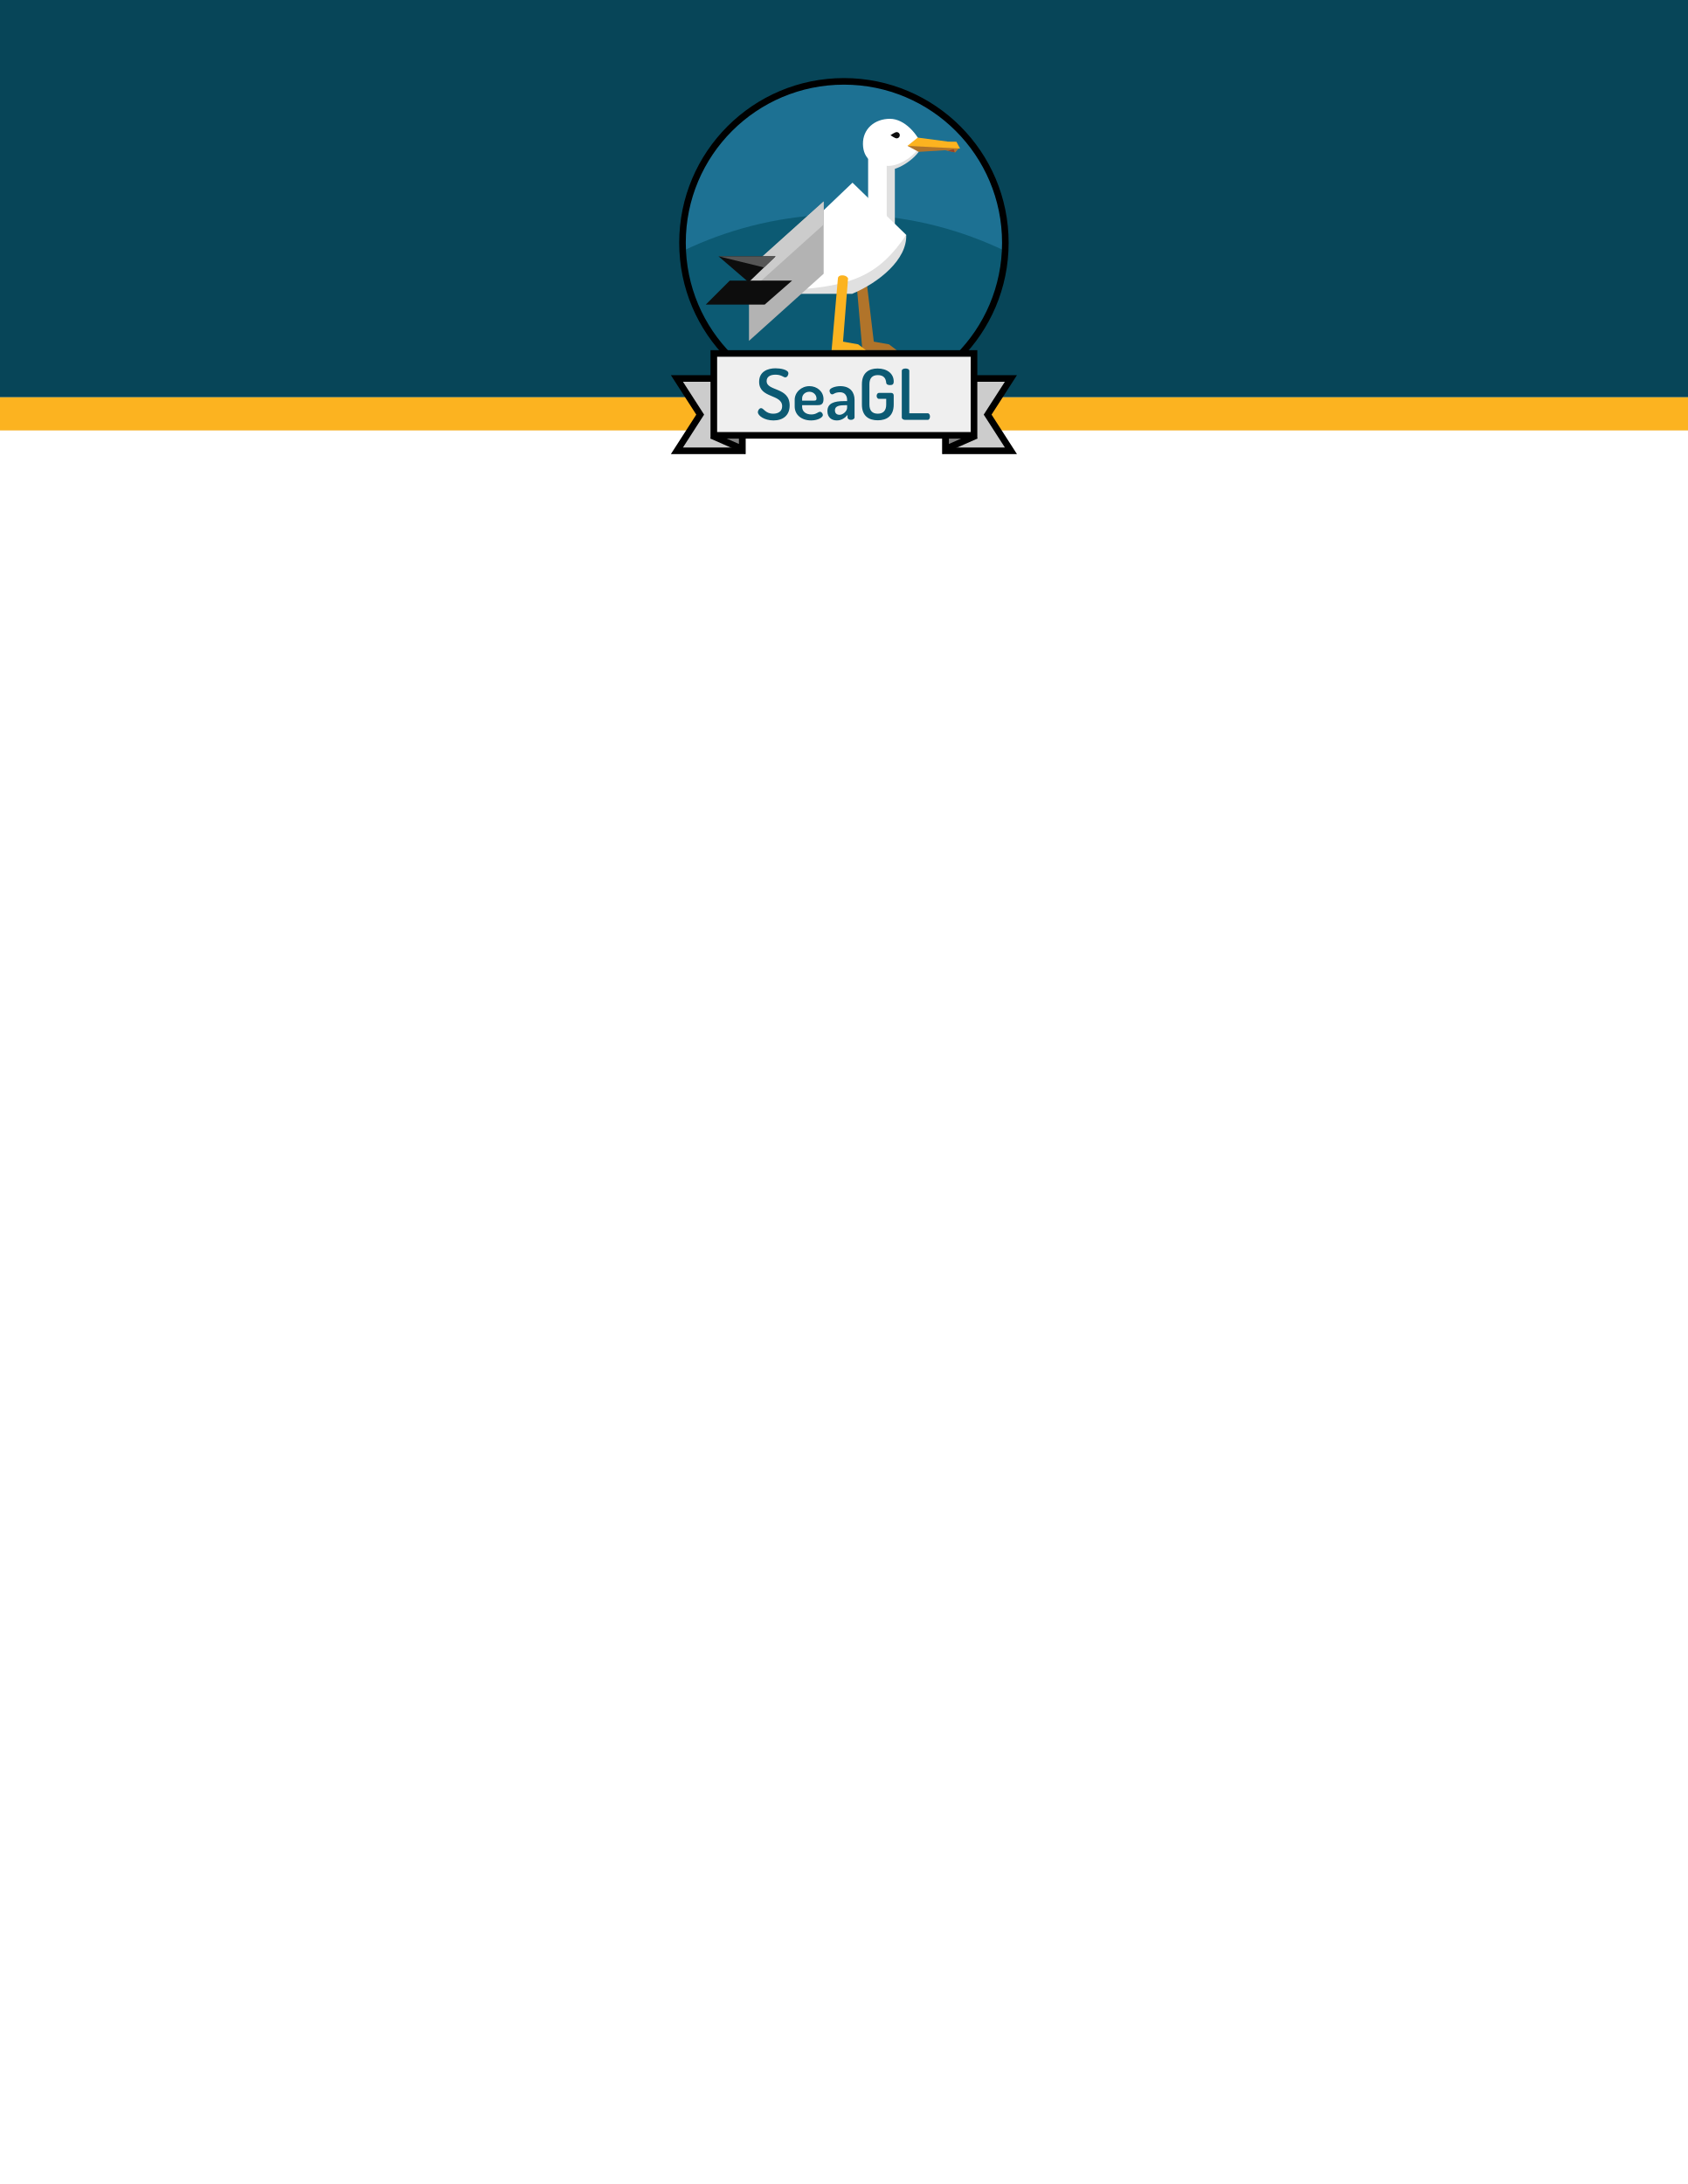
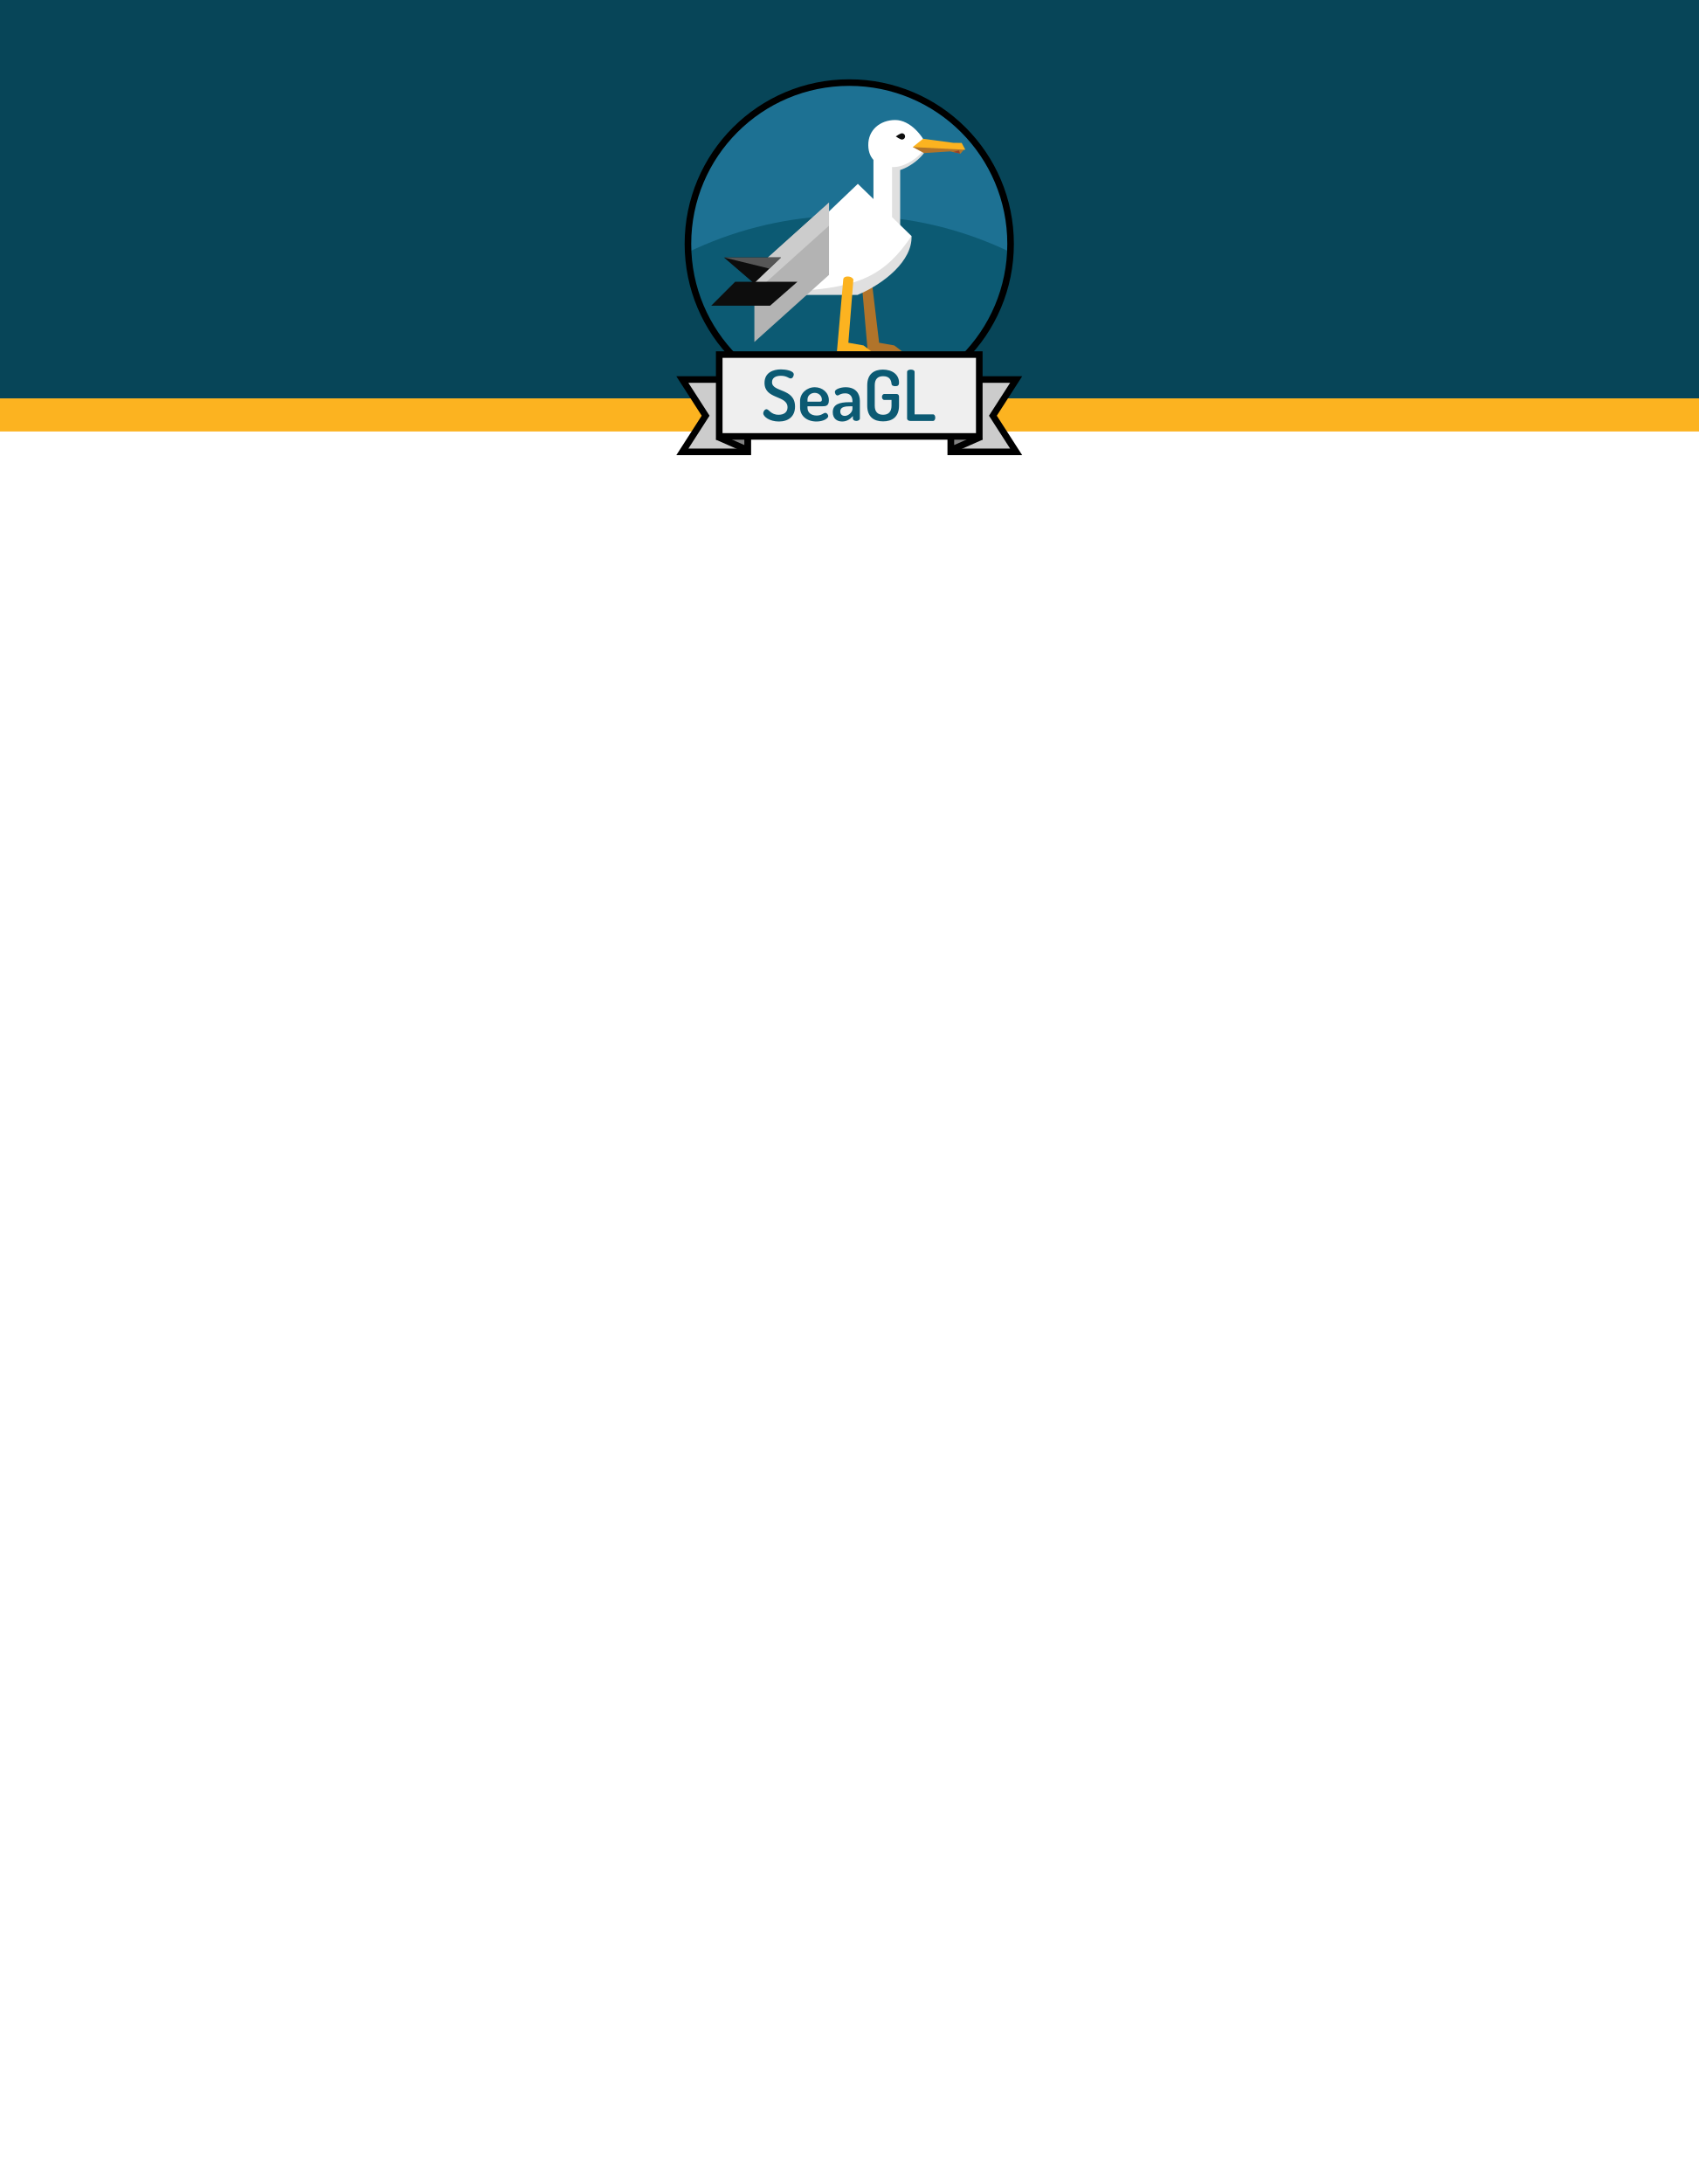
- <svg xmlns="http://www.w3.org/2000/svg" width="2550" height="3300" viewBox="0 0 674.688 873.125" version="1.1" id="svg5">
-   <defs id="defs2">
+ <svg xmlns="http://www.w3.org/2000/svg" width="840" height="1080" viewBox="0 0 2625 3375" version="1.1" id="svg906">
+   <defs id="defs903">
    <clipPath id="c">
      <circle cx="92" cy="87.631" r="85.827" id="circle1421" />
    </clipPath>
  </defs>
-   <g id="layer3">
-     <rect style="fill:#ffffff;fill-opacity:1;stroke:none;stroke-width:0.565;stroke-miterlimit:4;stroke-dasharray:none" id="rect1222" width="677.103" height="701.332" x="0.001" y="172.064" />
-   </g>
-   <g id="layer1" style="display:inline">
-     <g id="g1858" transform="matrix(0.7747169,0,0,1,1.641286e-4,0)" style="stroke-width:1.136">
-       <rect style="fill:#074558;fill-opacity:1;stroke:none;stroke-width:0.642;stroke-miterlimit:4;stroke-dasharray:none" id="rect846" width="874" height="159.447" x="0.001" y="-0.612" />
-       <rect style="fill:#fcb320;fill-opacity:1;stroke:none;stroke-width:0.642;stroke-miterlimit:4;stroke-dasharray:none" id="rect1146" width="874" height="13.229" x="0.001" y="158.835" />
+   <g id="layer1">
+     <rect style="fill:#ffffff;fill-opacity:1;stroke:none;stroke-width:33.893;stroke-miterlimit:4;stroke-dasharray:none" id="rect1222" width="2626.564" height="2709.841" x="-0.228" y="666.762" />
+     <g id="g1858" transform="matrix(3.005221,0,0,3.863847,-0.230363,1.934106)" style="display:inline;stroke-width:17.608">
+       <rect style="fill:#074558;fill-opacity:1;stroke:none;stroke-width:9.948;stroke-miterlimit:4;stroke-dasharray:none" id="rect846" width="874" height="159.447" x="0.001" y="-0.612" />
+       <rect style="fill:#fcb320;fill-opacity:1;stroke:none;stroke-width:9.948;stroke-miterlimit:4;stroke-dasharray:none" id="rect1146" width="874" height="13.229" x="0.001" y="158.835" />
    </g>
-   </g>
-   <g id="layer2">
-     <g id="g1756" transform="translate(-79.59704)">
-       <circle fill="#1d7193" cx="416.941" cy="97.054" r="64.527" id="circle1426" style="display:inline;stroke-width:0.265" />
-       <circle fill="#0c5a73" cx="92" cy="270.047" r="197.545" clip-path="url(#c)" id="circle1428" transform="matrix(0.7518309,0,0,0.7518309,347.7724,31.1698)" style="display:inline;stroke-width:0.352" />
-       <path fill="#000000" d="m 416.942,31.212 c -36.349,0 -65.843,29.494 -65.843,65.843 0,36.349 29.494,65.843 65.843,65.843 36.349,0 65.843,-29.494 65.843,-65.843 0,-36.349 -29.494,-65.843 -65.843,-65.843 z m 0,2.631 c 34.926,0 63.212,28.285 63.212,63.212 0,34.926 -28.285,63.212 -63.212,63.212 -34.926,0 -63.212,-28.285 -63.212,-63.212 0,-34.926 28.285,-63.211 63.212,-63.211 z" id="path1430" style="display:inline;stroke-width:0.265" />
-       <path fill="#ffffff" d="m 426.618,59.079 v 36.241 h 9.09 v -36.241 z" id="path1432" style="display:inline;stroke-width:0.265" />
-       <path fill="#e0e0e0" d="m 434.047,59.83 v 34.737 h 3.253 v -34.738 z" id="path1434" style="display:inline;stroke-width:0.265" />
-       <path fill="#b1742a" d="m 428.884,136.581 -3.022,-25.314 c 0,0 -0.515,-1.191 -2.301,-1.191 -1.786,0 -1.759,1.191 -1.759,1.191 l 2.519,28.73 h 13.713 l -3.09,-2.339 z" id="path1436" style="display:inline;stroke-width:0.265" />
-       <path fill="#ffffff" d="m 373.871,117.454 11.934,-0.469 32.669,-0.411 15.41,-10.046 6.998,-9.881 0.962,-2.738 -21.474,-20.878 z" id="path1438" style="display:inline;stroke-width:0.265" />
-       <path fill="#e0e0e0" d="m 374.204,117.454 h 46.054 c 10.711,-4.522 21.998,-13.721 21.586,-23.546 -5.215,7.684 -10.375,12.905 -17.603,16.358 -15.204,7.264 -37.048,4.882 -50.037,7.188 z" id="path1440" style="display:inline;stroke-width:0.265" />
-       <path fill="#fcb320" d="m 416.583,136.581 2.015,-25.314 c 0,0 -0.514,-1.191 -2.301,-1.191 -1.786,0 -1.758,1.191 -1.758,1.191 l -2.519,28.73 h 13.713 l -3.09,-2.339 z" id="path1442" style="display:inline;stroke-width:0.265" />
-       <path fill="#b3b3b3" d="m 378.988,107.372 29.854,-26.837 v 28.903 l -29.854,26.838 z" id="path1444" style="display:inline;stroke-width:0.265" />
-       <path fill="#cccccc" d="m 378.988,107.372 29.854,-26.837 v 9.229 L 378.99,116.603 Z" id="path1446" style="display:inline;stroke-width:0.265" />
-       <path fill="#0d0d0d" d="m 366.812,102.469 12.043,10.368 10.762,-10.368 z" id="path1448" style="display:inline;stroke-width:0.265" />
-       <path fill="#565656" d="m 366.812,102.469 18.181,4.454 4.624,-4.454 z" id="path1450" style="display:inline;stroke-width:0.265" />
-       <path fill="#0d0d0d" d="m 371.311,112.182 h 24.913 l -10.959,9.589 h -23.545 z" id="path1452" style="display:inline;stroke-width:0.265" />
-       <path fill="#e0e0e0" d="m 448.046,57.637 c 0,4.019 -8.433,10.223 -12.899,10.223 l 0.117,-2.601 c -3.684,0.453 -6.557,-4.925 -6.557,-10.175 0,-3.174 3.753,-7.139 6.631,-7.139 6.026,0.901 12.707,8.434 12.707,9.693 z" id="path1454" style="display:inline;stroke-width:0.265" />
-       <path fill="#ffffff" d="m 447.747,57.559 c -1.825,4.346 -8.159,8.752 -13.029,8.752 -5.962,0 -10.064,-2.716 -10.171,-8.675 -0.109,-6.142 4.735,-10.141 10.79,-10.141 6.064,0 11.134,6.552 12.41,10.065 z" id="path1456" style="display:inline;stroke-width:0.265" />
-       <path fill="#0d0d0d" d="m 439.278,54.056 c 0,0.695 -0.562,1.258 -1.259,1.258 -0.693,0 -2.462,-1.258 -2.462,-1.258 0,0 1.768,-1.254 2.462,-1.254 a 1.256,1.256 0 0 1 1.259,1.254 z" id="path1458" style="display:inline;stroke-width:0.265" />
-       <path fill="#b1742a" d="m 442.333,58.318 4.484,2.393 10.5,-0.66 4.128,0.882 1.53,-1.771 -17.39,-1.827 z" id="path1460" style="display:inline;stroke-width:0.265" />
-       <path fill="#fcb320" d="m 446.449,55.005 -4.116,3.313 21.036,1.069 -1.46,-2.72 -3.353,-0.039 z" id="path1462" style="display:inline;stroke-width:0.265" />
-       <path fill="#96412a" d="m 460.813,59.659 -2.374,0.632 2.812,0.601 z" id="path1464" style="display:inline;stroke-width:0.265" />
-       <path fill="#cccccc" d="m 350.184,151.297 h 26.106 v 28.921 h -26.106 l 9.304,-14.461 z m 133.513,0 h -26.106 v 28.921 h 26.106 l -9.304,-14.461 z" id="path1466" style="display:inline;stroke-width:0.265" />
-       <path fill="#000000" d="m 347.772,149.983 10.15,15.773 -10.15,15.779 h 29.832 v -31.553 z m 4.824,2.631 h 22.375 v 26.29 h -22.374 l 8.456,-13.148 z m 133.512,-2.631 -10.15,15.773 10.15,15.779 h -29.832 v -31.553 z m -4.824,2.631 h -22.375 v 26.29 H 481.284 l -8.456,-13.148 z" id="path1468" style="display:inline;stroke-width:0.265" />
-       <path fill="#828282" d="m 364.132,174.139 12.158,5.368 V 164.502 m 93.46,9.636 -12.159,5.368 V 164.502" id="path1470" style="display:inline;stroke-width:0.265" />
-       <path fill="#000000" d="m 374.972,164.502 v 12.986 l -10.31,-4.552 -1.06,2.41 14.002,6.18 v -17.024 z m 83.937,0 v 12.986 l 10.31,-4.552 1.06,2.41 -14.002,6.18 v -17.024 z" id="path1472" style="display:inline;stroke-width:0.265" />
-       <path fill="#efefef" d="m 364.933,141.308 h 104.016 v 32.729 H 364.933 Z" id="path1474" style="display:inline;stroke-width:0.265" />
-       <path fill="#000000" d="m 363.61,139.999 v 35.349 h 106.658 v -35.349 z m 2.645,2.62 h 101.373 v 30.109 H 366.255 Z" id="path1476" style="display:inline;stroke-width:0.265" />
-       <path fill="#0c5a73" d="m 388.683,165.384 c -3.143,0 -3.822,-2.219 -4.842,-2.219 -0.708,0 -1.302,0.927 -1.302,1.601 0,1.404 2.576,3.316 6.257,3.316 3.737,0 6.455,-1.967 6.455,-5.985 0,-7.473 -9.202,-5.591 -9.202,-9.749 0,-1.771 1.474,-2.557 3.54,-2.557 2.407,0 3.143,1.068 3.908,1.068 0.85,0 1.246,-1.04 1.246,-1.601 0,-1.545 -3.313,-2.022 -5.154,-2.022 -3.03,0 -6.541,1.236 -6.541,5.394 0,6.743 9.202,4.804 9.202,9.778 0,2.022 -1.528,2.978 -3.567,2.978 z m 14.469,-11.014 c -3.256,0 -5.89,2.501 -5.89,5.451 v 2.669 c 0,3.343 2.719,5.591 6.569,5.591 2.86,0 4.7,-1.293 4.7,-2.135 0,-0.506 -0.453,-1.321 -1.161,-1.321 -0.765,0 -1.444,1.068 -3.455,1.068 -2.18,0 -3.68,-1.18 -3.68,-3.062 v -0.647 h 5.974 c 1.274,0 2.577,-0.084 2.577,-2.416 0,-3.063 -2.605,-5.198 -5.634,-5.198 z m -2.917,5.788 v -0.898 c 0,-1.546 1.331,-2.641 2.889,-2.641 1.614,0 2.86,1.208 2.86,2.697 0,0.674 -0.227,0.843 -1.048,0.843 z m 15.234,-5.788 c -1.925,0 -4.276,0.787 -4.276,1.798 0,0.674 0.368,1.489 1.076,1.489 0.566,0 1.076,-0.842 3.143,-0.842 2.068,0 2.804,1.601 2.804,3.034 v 0.506 h -1.246 c -3.936,0 -6.626,0.843 -6.626,4.018 0,2.528 1.699,3.709 3.766,3.709 1.925,0 3.285,-1.04 4.276,-2.192 v 0.983 c 0,0.534 0.594,0.983 1.359,0.983 0.822,0 1.444,-0.45 1.444,-0.983 v -7.052 c 0,-2.81 -1.557,-5.451 -5.719,-5.451 z m 2.746,8.654 c 0,1.349 -1.614,2.81 -3.03,2.81 -1.047,0 -1.84,-0.562 -1.84,-1.826 0,-1.798 2.01,-2.022 4.162,-2.022 h 0.708 z m 15.629,-10.058 c 0.029,0.73 0.708,0.983 1.501,0.983 0.991,0 1.501,-0.281 1.501,-1.433 0,-3.175 -2.661,-5.198 -6.455,-5.198 -3.455,0 -6.258,1.714 -6.258,6.266 v 8.175 c 0,4.552 2.746,6.266 6.342,6.266 3.567,0 6.37,-1.714 6.37,-6.266 v -3.68 c 0,-0.534 -0.368,-1.011 -0.991,-1.011 h -4.87 c -0.623,0 -0.962,0.618 -0.962,1.18 0,0.617 0.34,1.207 0.962,1.207 h 2.86 v 2.304 c 0,2.473 -1.274,3.625 -3.369,3.625 -2.124,0 -3.341,-1.152 -3.341,-3.624 v -8.176 c 0,-2.473 1.217,-3.624 3.341,-3.624 2.463,0 3.199,1.376 3.369,3.006 z m 16.592,14.891 c 0.594,0 0.906,-0.674 0.906,-1.321 0,-0.674 -0.311,-1.32 -0.906,-1.32 h -7.362 v -16.942 c 0,-0.674 -0.736,-0.955 -1.501,-0.955 -0.736,0 -1.501,0.28 -1.501,0.955 v 18.6 c 0,0.647 0.68,0.983 1.331,0.983 z" id="path1478" style="display:inline;stroke-width:0.265" />
+     <g id="g1756" transform="matrix(3.863851,0,0,3.863851,-298.4969,1.934109)" style="stroke-width:15.528">
+       <circle fill="#1d7193" cx="416.941" cy="97.054" r="64.527" id="circle1426" style="display:inline;stroke-width:4.109" />
+       <circle fill="#0c5a73" cx="92" cy="270.047" r="197.545" clip-path="url(#c)" id="circle1428" transform="matrix(0.7518309,0,0,0.7518309,347.7724,31.1698)" style="display:inline;stroke-width:5.465" />
+       <path fill="#000000" d="m 416.942,31.212 c -36.349,0 -65.843,29.494 -65.843,65.843 0,36.349 29.494,65.843 65.843,65.843 36.349,0 65.843,-29.494 65.843,-65.843 0,-36.349 -29.494,-65.843 -65.843,-65.843 z m 0,2.631 c 34.926,0 63.212,28.285 63.212,63.212 0,34.926 -28.285,63.212 -63.212,63.212 -34.926,0 -63.212,-28.285 -63.212,-63.212 0,-34.926 28.285,-63.211 63.212,-63.211 z" id="path1430" style="display:inline;stroke-width:4.109" />
+       <path fill="#ffffff" d="m 426.618,59.079 v 36.241 h 9.09 v -36.241 z" id="path1432" style="display:inline;stroke-width:4.109" />
+       <path fill="#e0e0e0" d="m 434.047,59.83 v 34.737 h 3.253 v -34.738 z" id="path1434" style="display:inline;stroke-width:4.109" />
+       <path fill="#b1742a" d="m 428.884,136.581 -3.022,-25.314 c 0,0 -0.515,-1.191 -2.301,-1.191 -1.786,0 -1.759,1.191 -1.759,1.191 l 2.519,28.73 h 13.713 l -3.09,-2.339 z" id="path1436" style="display:inline;stroke-width:4.109" />
+       <path fill="#ffffff" d="m 373.871,117.454 11.934,-0.469 32.669,-0.411 15.41,-10.046 6.998,-9.881 0.962,-2.738 -21.474,-20.878 z" id="path1438" style="display:inline;stroke-width:4.109" />
+       <path fill="#e0e0e0" d="m 374.204,117.454 h 46.054 c 10.711,-4.522 21.998,-13.721 21.586,-23.546 -5.215,7.684 -10.375,12.905 -17.603,16.358 -15.204,7.264 -37.048,4.882 -50.037,7.188 z" id="path1440" style="display:inline;stroke-width:4.109" />
+       <path fill="#fcb320" d="m 416.583,136.581 2.015,-25.314 c 0,0 -0.514,-1.191 -2.301,-1.191 -1.786,0 -1.758,1.191 -1.758,1.191 l -2.519,28.73 h 13.713 l -3.09,-2.339 z" id="path1442" style="display:inline;stroke-width:4.109" />
+       <path fill="#b3b3b3" d="m 378.988,107.372 29.854,-26.837 v 28.903 l -29.854,26.838 z" id="path1444" style="display:inline;stroke-width:4.109" />
+       <path fill="#cccccc" d="m 378.988,107.372 29.854,-26.837 v 9.229 L 378.99,116.603 Z" id="path1446" style="display:inline;stroke-width:4.109" />
+       <path fill="#0d0d0d" d="m 366.812,102.469 12.043,10.368 10.762,-10.368 z" id="path1448" style="display:inline;stroke-width:4.109" />
+       <path fill="#565656" d="m 366.812,102.469 18.181,4.454 4.624,-4.454 z" id="path1450" style="display:inline;stroke-width:4.109" />
+       <path fill="#0d0d0d" d="m 371.311,112.182 h 24.913 l -10.959,9.589 h -23.545 z" id="path1452" style="display:inline;stroke-width:4.109" />
+       <path fill="#e0e0e0" d="m 448.046,57.637 c 0,4.019 -8.433,10.223 -12.899,10.223 l 0.117,-2.601 c -3.684,0.453 -6.557,-4.925 -6.557,-10.175 0,-3.174 3.753,-7.139 6.631,-7.139 6.026,0.901 12.707,8.434 12.707,9.693 z" id="path1454" style="display:inline;stroke-width:4.109" />
+       <path fill="#ffffff" d="m 447.747,57.559 c -1.825,4.346 -8.159,8.752 -13.029,8.752 -5.962,0 -10.064,-2.716 -10.171,-8.675 -0.109,-6.142 4.735,-10.141 10.79,-10.141 6.064,0 11.134,6.552 12.41,10.065 z" id="path1456" style="display:inline;stroke-width:4.109" />
+       <path fill="#0d0d0d" d="m 439.278,54.056 c 0,0.695 -0.562,1.258 -1.259,1.258 -0.693,0 -2.462,-1.258 -2.462,-1.258 0,0 1.768,-1.254 2.462,-1.254 a 1.256,1.256 0 0 1 1.259,1.254 z" id="path1458" style="display:inline;stroke-width:4.109" />
+       <path fill="#b1742a" d="m 442.333,58.318 4.484,2.393 10.5,-0.66 4.128,0.882 1.53,-1.771 -17.39,-1.827 z" id="path1460" style="display:inline;stroke-width:4.109" />
+       <path fill="#fcb320" d="m 446.449,55.005 -4.116,3.313 21.036,1.069 -1.46,-2.72 -3.353,-0.039 z" id="path1462" style="display:inline;stroke-width:4.109" />
+       <path fill="#96412a" d="m 460.813,59.659 -2.374,0.632 2.812,0.601 z" id="path1464" style="display:inline;stroke-width:4.109" />
+       <path fill="#cccccc" d="m 350.184,151.297 h 26.106 v 28.921 h -26.106 l 9.304,-14.461 z m 133.513,0 h -26.106 v 28.921 h 26.106 l -9.304,-14.461 z" id="path1466" style="display:inline;stroke-width:4.109" />
+       <path fill="#000000" d="m 347.772,149.983 10.15,15.773 -10.15,15.779 h 29.832 v -31.553 z m 4.824,2.631 h 22.375 v 26.29 h -22.374 l 8.456,-13.148 z m 133.512,-2.631 -10.15,15.773 10.15,15.779 h -29.832 v -31.553 z m -4.824,2.631 h -22.375 v 26.29 H 481.284 l -8.456,-13.148 z" id="path1468" style="display:inline;stroke-width:4.109" />
+       <path fill="#828282" d="m 364.132,174.139 12.158,5.368 V 164.502 m 93.46,9.636 -12.159,5.368 V 164.502" id="path1470" style="display:inline;stroke-width:4.109" />
+       <path fill="#000000" d="m 374.972,164.502 v 12.986 l -10.31,-4.552 -1.06,2.41 14.002,6.18 v -17.024 z m 83.937,0 v 12.986 l 10.31,-4.552 1.06,2.41 -14.002,6.18 v -17.024 z" id="path1472" style="display:inline;stroke-width:4.109" />
+       <path fill="#efefef" d="m 364.933,141.308 h 104.016 v 32.729 H 364.933 Z" id="path1474" style="display:inline;stroke-width:4.109" />
+       <path fill="#000000" d="m 363.61,139.999 v 35.349 h 106.658 v -35.349 z m 2.645,2.62 h 101.373 v 30.109 H 366.255 Z" id="path1476" style="display:inline;stroke-width:4.109" />
+       <path fill="#0c5a73" d="m 388.683,165.384 c -3.143,0 -3.822,-2.219 -4.842,-2.219 -0.708,0 -1.302,0.927 -1.302,1.601 0,1.404 2.576,3.316 6.257,3.316 3.737,0 6.455,-1.967 6.455,-5.985 0,-7.473 -9.202,-5.591 -9.202,-9.749 0,-1.771 1.474,-2.557 3.54,-2.557 2.407,0 3.143,1.068 3.908,1.068 0.85,0 1.246,-1.04 1.246,-1.601 0,-1.545 -3.313,-2.022 -5.154,-2.022 -3.03,0 -6.541,1.236 -6.541,5.394 0,6.743 9.202,4.804 9.202,9.778 0,2.022 -1.528,2.978 -3.567,2.978 z m 14.469,-11.014 c -3.256,0 -5.89,2.501 -5.89,5.451 v 2.669 c 0,3.343 2.719,5.591 6.569,5.591 2.86,0 4.7,-1.293 4.7,-2.135 0,-0.506 -0.453,-1.321 -1.161,-1.321 -0.765,0 -1.444,1.068 -3.455,1.068 -2.18,0 -3.68,-1.18 -3.68,-3.062 v -0.647 h 5.974 c 1.274,0 2.577,-0.084 2.577,-2.416 0,-3.063 -2.605,-5.198 -5.634,-5.198 z m -2.917,5.788 v -0.898 c 0,-1.546 1.331,-2.641 2.889,-2.641 1.614,0 2.86,1.208 2.86,2.697 0,0.674 -0.227,0.843 -1.048,0.843 z m 15.234,-5.788 c -1.925,0 -4.276,0.787 -4.276,1.798 0,0.674 0.368,1.489 1.076,1.489 0.566,0 1.076,-0.842 3.143,-0.842 2.068,0 2.804,1.601 2.804,3.034 v 0.506 h -1.246 c -3.936,0 -6.626,0.843 -6.626,4.018 0,2.528 1.699,3.709 3.766,3.709 1.925,0 3.285,-1.04 4.276,-2.192 v 0.983 c 0,0.534 0.594,0.983 1.359,0.983 0.822,0 1.444,-0.45 1.444,-0.983 v -7.052 c 0,-2.81 -1.557,-5.451 -5.719,-5.451 z m 2.746,8.654 c 0,1.349 -1.614,2.81 -3.03,2.81 -1.047,0 -1.84,-0.562 -1.84,-1.826 0,-1.798 2.01,-2.022 4.162,-2.022 h 0.708 z m 15.629,-10.058 c 0.029,0.73 0.708,0.983 1.501,0.983 0.991,0 1.501,-0.281 1.501,-1.433 0,-3.175 -2.661,-5.198 -6.455,-5.198 -3.455,0 -6.258,1.714 -6.258,6.266 v 8.175 c 0,4.552 2.746,6.266 6.342,6.266 3.567,0 6.37,-1.714 6.37,-6.266 v -3.68 c 0,-0.534 -0.368,-1.011 -0.991,-1.011 h -4.87 c -0.623,0 -0.962,0.618 -0.962,1.18 0,0.617 0.34,1.207 0.962,1.207 h 2.86 v 2.304 c 0,2.473 -1.274,3.625 -3.369,3.625 -2.124,0 -3.341,-1.152 -3.341,-3.624 v -8.176 c 0,-2.473 1.217,-3.624 3.341,-3.624 2.463,0 3.199,1.376 3.369,3.006 z m 16.592,14.891 c 0.594,0 0.906,-0.674 0.906,-1.321 0,-0.674 -0.311,-1.32 -0.906,-1.32 h -7.362 v -16.942 c 0,-0.674 -0.736,-0.955 -1.501,-0.955 -0.736,0 -1.501,0.28 -1.501,0.955 v 18.6 c 0,0.647 0.68,0.983 1.331,0.983 z" id="path1478" style="display:inline;stroke-width:4.109" />
    </g>
  </g>
</svg>
